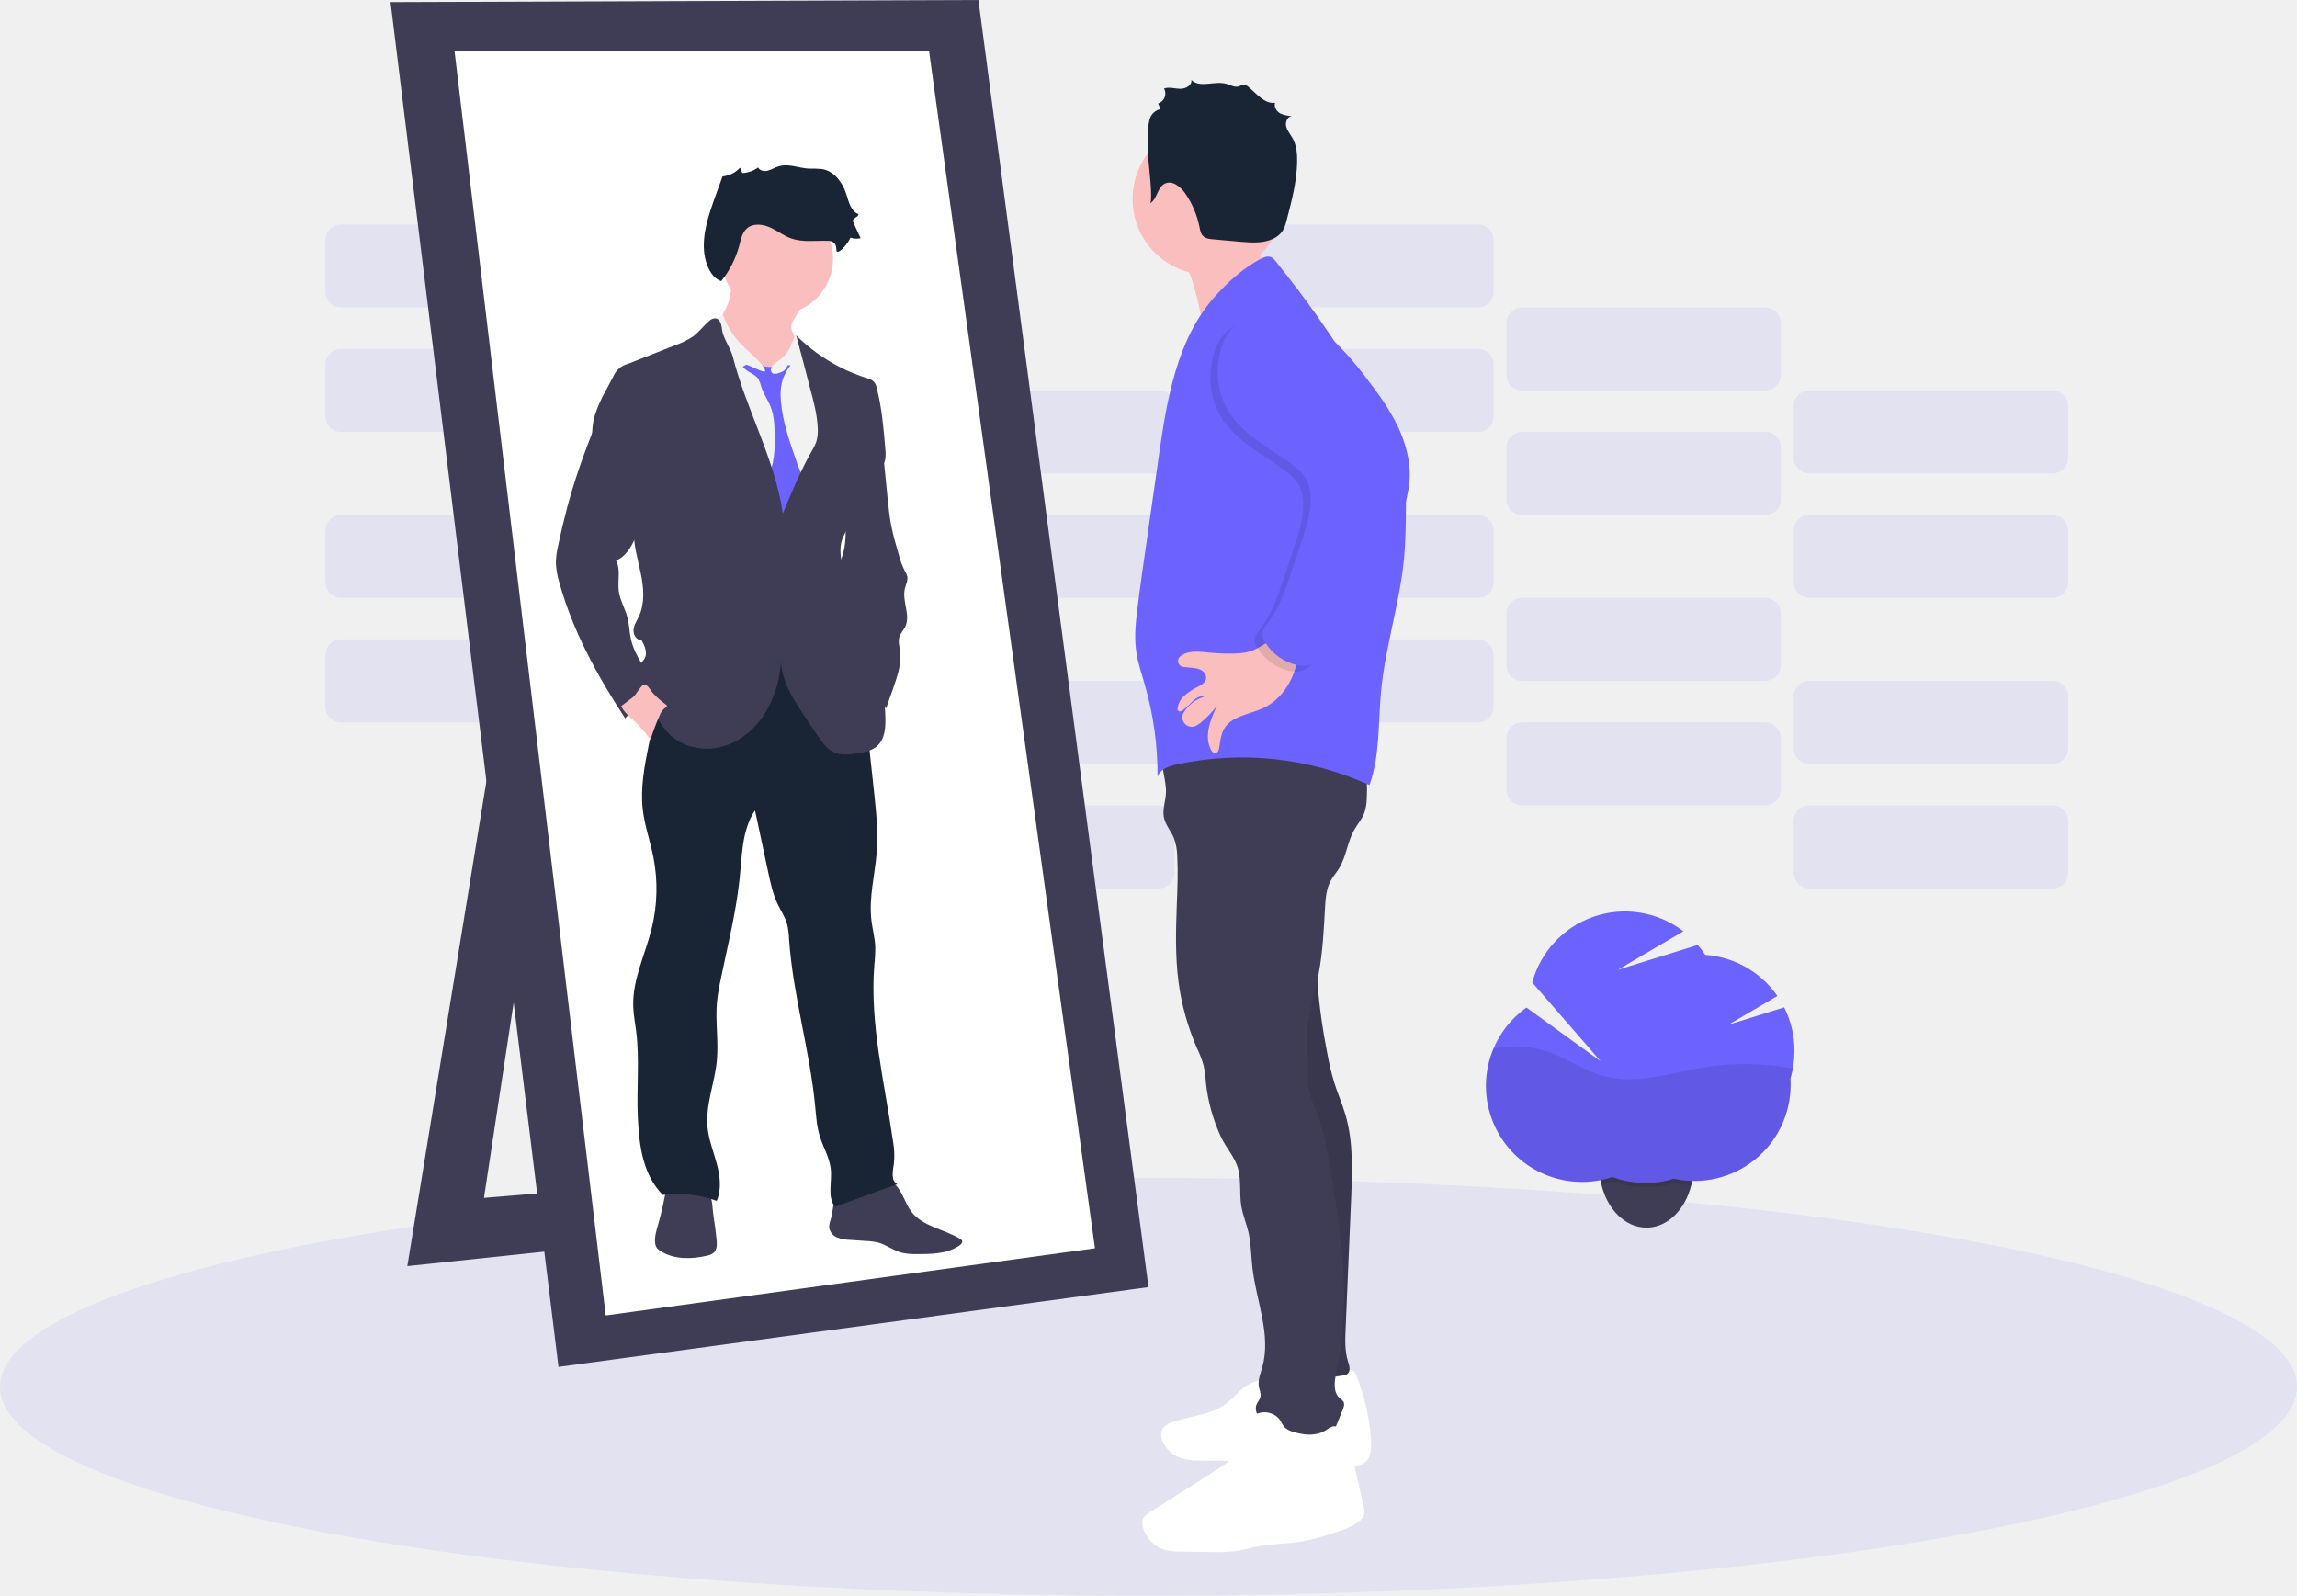
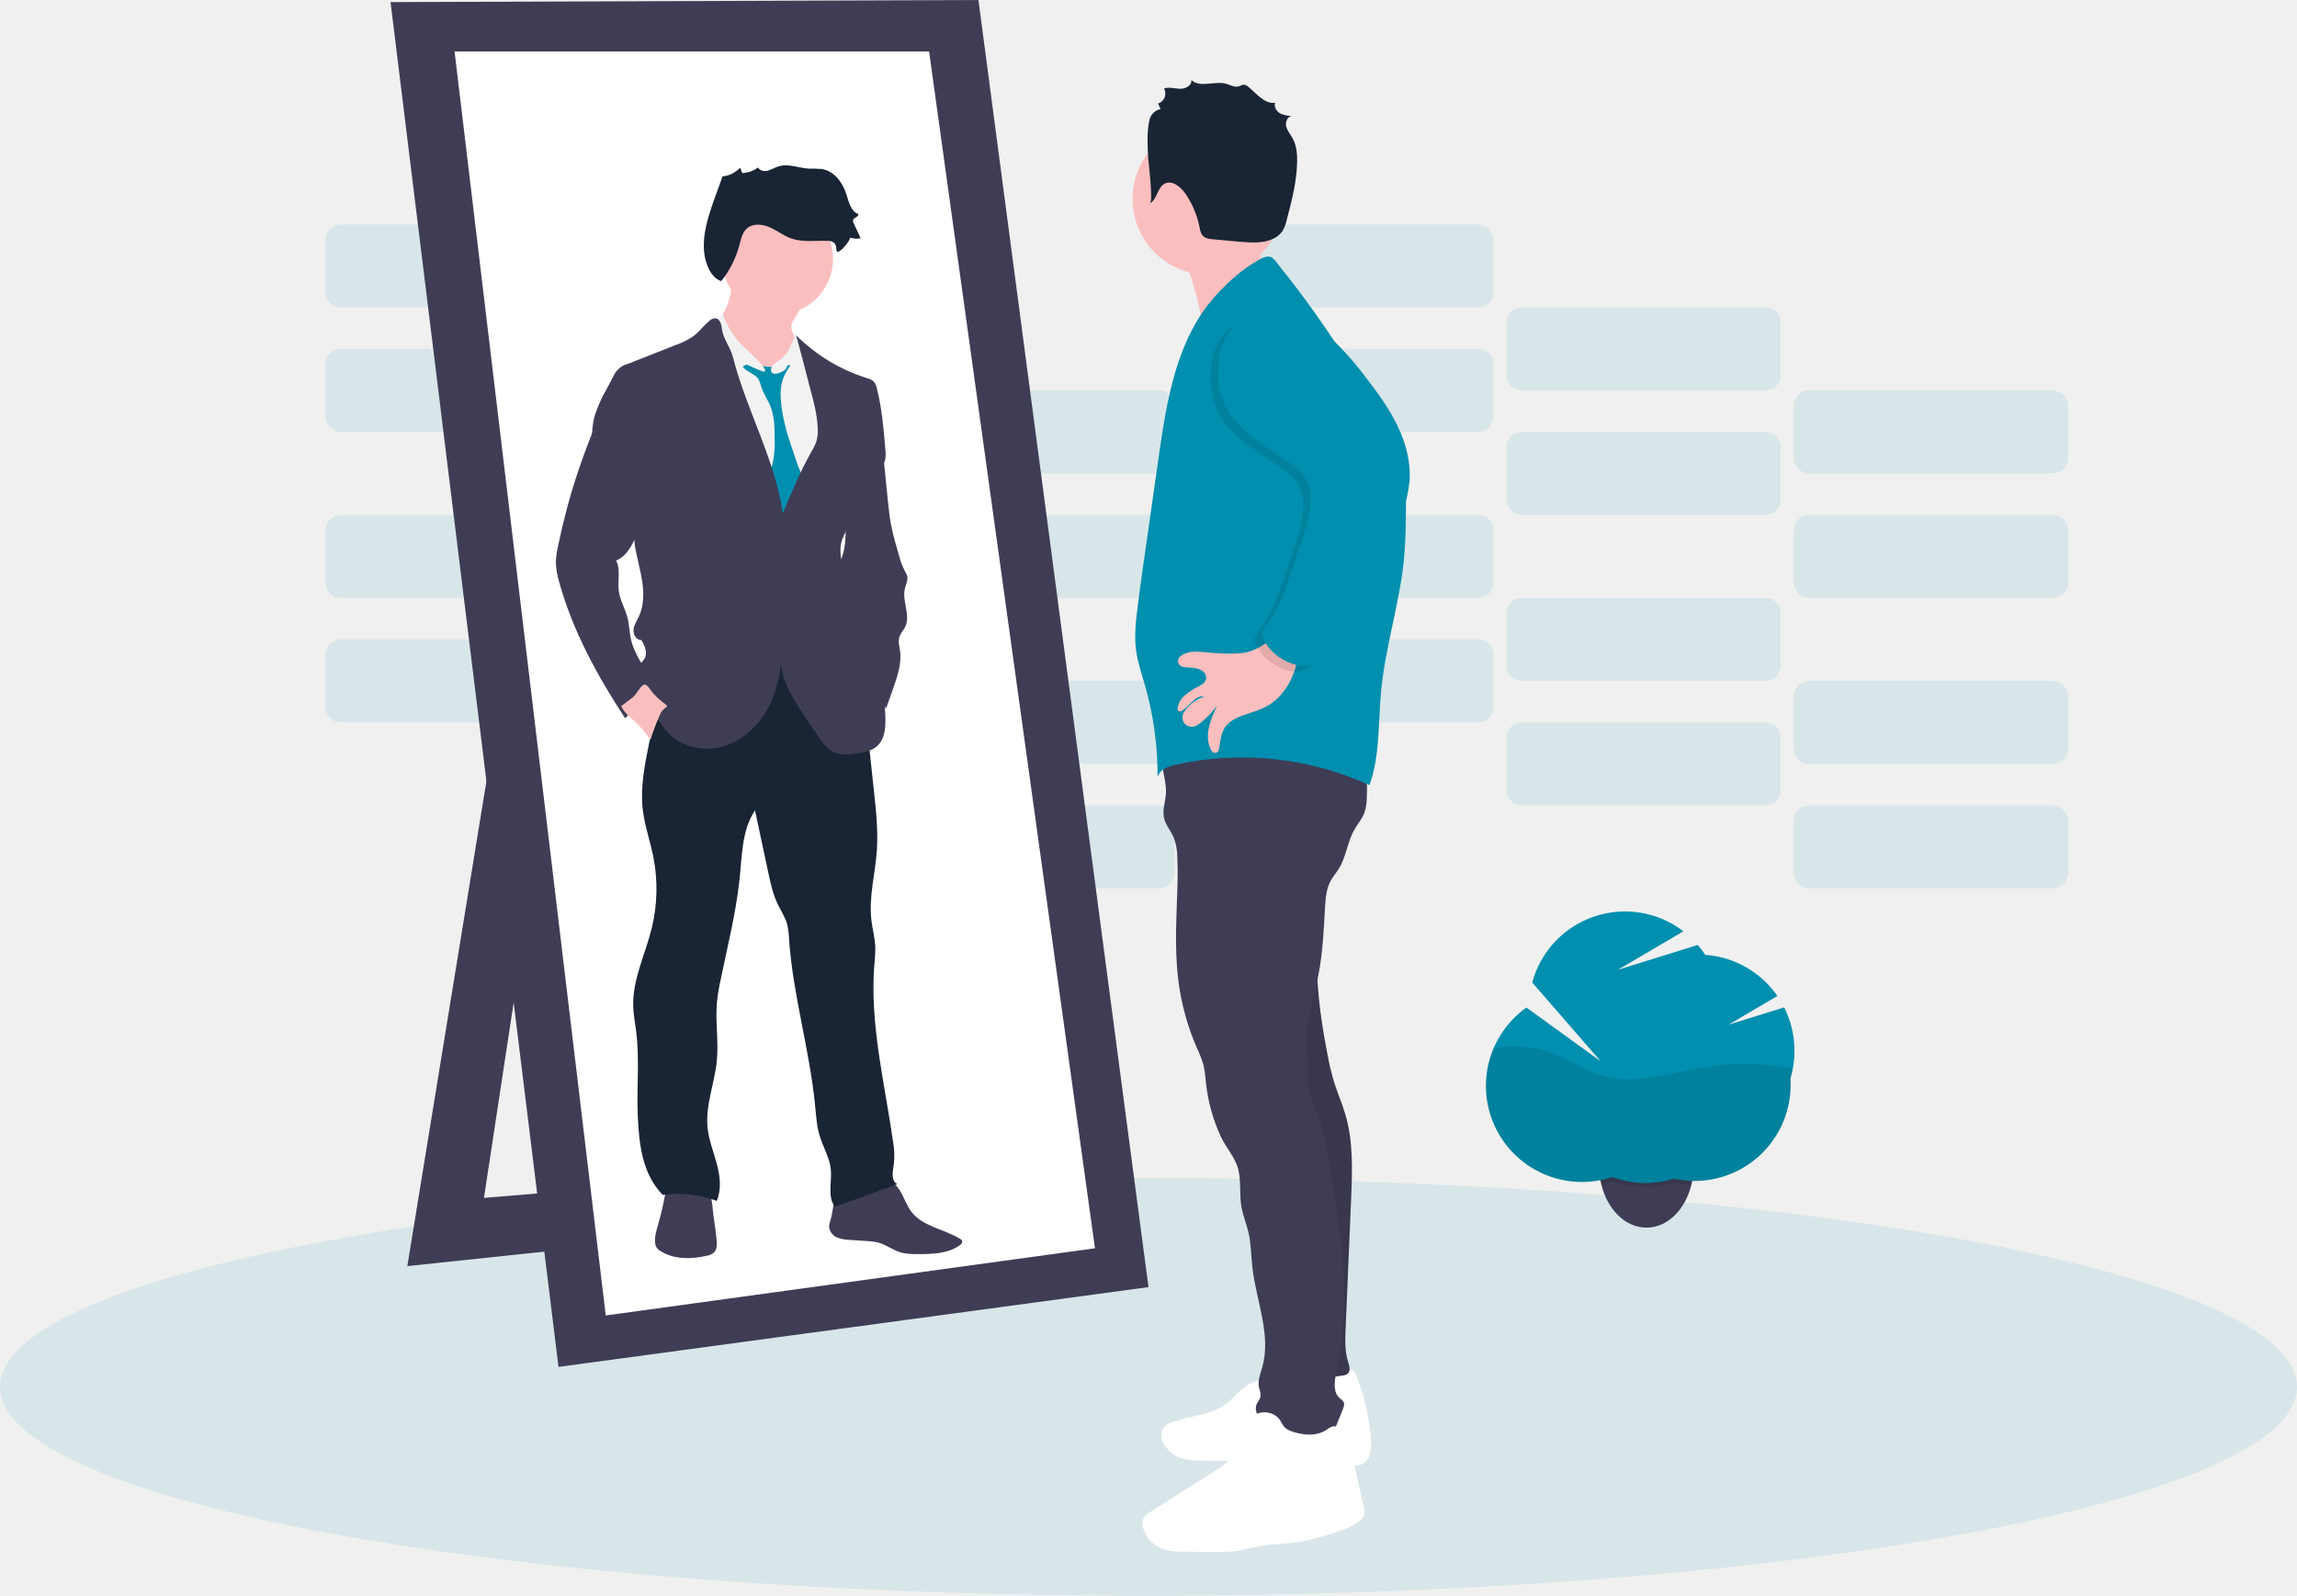
- <svg xmlns="http://www.w3.org/2000/svg" id="bf56719a-dd30-4b09-833f-7c41eeee086b" data-name="Layer 1" width="1094" height="760" viewBox="0 0 1094 760">
-   <rect x="155" y="304.52" width="130.73" height="39.52" rx="7.43" fill="#6c63ff" opacity="0.1" />
-   <rect x="291.81" y="344.05" width="130.73" height="39.52" rx="7.43" fill="#6c63ff" opacity="0.1" />
-   <rect x="428.63" y="383.57" width="130.73" height="39.52" rx="7.43" fill="#6c63ff" opacity="0.1" />
-   <rect x="155" y="245.24" width="130.73" height="39.52" rx="7.43" fill="#6c63ff" opacity="0.1" />
-   <rect x="291.81" y="284.76" width="130.73" height="39.52" rx="7.43" fill="#6c63ff" opacity="0.1" />
-   <rect x="428.63" y="324.29" width="130.73" height="39.52" rx="7.43" fill="#6c63ff" opacity="0.1" />
-   <rect x="580.64" y="304.52" width="130.73" height="39.52" rx="7.43" fill="#6c63ff" opacity="0.1" />
-   <rect x="717.45" y="344.05" width="130.73" height="39.52" rx="7.43" fill="#6c63ff" opacity="0.1" />
-   <rect x="854.27" y="383.57" width="130.73" height="39.52" rx="7.43" fill="#6c63ff" opacity="0.1" />
-   <rect x="580.64" y="245.24" width="130.73" height="39.52" rx="7.43" fill="#6c63ff" opacity="0.1" />
-   <rect x="717.45" y="284.76" width="130.73" height="39.52" rx="7.43" fill="#6c63ff" opacity="0.1" />
-   <rect x="854.27" y="324.29" width="130.73" height="39.52" rx="7.43" fill="#6c63ff" opacity="0.1" />
-   <rect x="155" y="166.19" width="130.73" height="39.52" rx="7.43" fill="#6c63ff" opacity="0.1" />
-   <rect x="291.81" y="205.71" width="130.73" height="39.52" rx="7.43" fill="#6c63ff" opacity="0.1" />
-   <rect x="428.63" y="245.24" width="130.73" height="39.52" rx="7.43" fill="#6c63ff" opacity="0.1" />
-   <rect x="155" y="106.9" width="130.73" height="39.52" rx="7.43" fill="#6c63ff" opacity="0.1" />
-   <rect x="291.81" y="146.43" width="130.73" height="39.52" rx="7.43" fill="#6c63ff" opacity="0.1" />
-   <rect x="428.63" y="185.95" width="130.73" height="39.52" rx="7.43" fill="#6c63ff" opacity="0.1" />
-   <rect x="580.64" y="166.19" width="130.73" height="39.52" rx="7.43" fill="#6c63ff" opacity="0.1" />
-   <rect x="717.45" y="205.71" width="130.73" height="39.52" rx="7.43" fill="#6c63ff" opacity="0.1" />
-   <rect x="854.27" y="245.24" width="130.73" height="39.52" rx="7.43" fill="#6c63ff" opacity="0.1" />
-   <rect x="580.64" y="106.9" width="130.73" height="39.52" rx="7.43" fill="#6c63ff" opacity="0.1" />
-   <rect x="717.45" y="146.43" width="130.73" height="39.52" rx="7.43" fill="#6c63ff" opacity="0.1" />
-   <rect x="854.27" y="185.95" width="130.73" height="39.52" rx="7.43" fill="#6c63ff" opacity="0.1" />
-   <ellipse cx="547" cy="660.5" rx="547" ry="99.5" fill="#6c63ff" opacity="0.1" />
+ <svg xmlns="http://www.w3.org/2000/svg" id="currentIllo" data-name="Layer 1" width="1094" height="760" viewBox="0 0 1094 760" class="injected-svg DownloadModal__ImageFile-sc-p17csy-5 iIfSkb grid_media">
+   <rect x="155" y="304.52" width="130.73" height="39.52" rx="7.43" fill="#008fae" opacity="0.1" />
+   <rect x="291.81" y="344.05" width="130.73" height="39.52" rx="7.43" fill="#008fae" opacity="0.1" />
+   <rect x="428.63" y="383.57" width="130.73" height="39.52" rx="7.43" fill="#008fae" opacity="0.1" />
+   <rect x="155" y="245.24" width="130.73" height="39.52" rx="7.43" fill="#008fae" opacity="0.1" />
+   <rect x="291.81" y="284.76" width="130.73" height="39.52" rx="7.43" fill="#008fae" opacity="0.1" />
+   <rect x="428.63" y="324.29" width="130.73" height="39.52" rx="7.43" fill="#008fae" opacity="0.1" />
+   <rect x="580.64" y="304.52" width="130.73" height="39.52" rx="7.43" fill="#008fae" opacity="0.1" />
+   <rect x="717.45" y="344.05" width="130.73" height="39.52" rx="7.43" fill="#008fae" opacity="0.1" />
+   <rect x="854.27" y="383.57" width="130.73" height="39.52" rx="7.43" fill="#008fae" opacity="0.1" />
+   <rect x="580.64" y="245.24" width="130.73" height="39.52" rx="7.43" fill="#008fae" opacity="0.1" />
+   <rect x="717.45" y="284.76" width="130.73" height="39.52" rx="7.43" fill="#008fae" opacity="0.1" />
+   <rect x="854.27" y="324.29" width="130.73" height="39.52" rx="7.43" fill="#008fae" opacity="0.1" />
+   <rect x="155" y="166.19" width="130.73" height="39.52" rx="7.43" fill="#008fae" opacity="0.1" />
+   <rect x="291.81" y="205.71" width="130.73" height="39.52" rx="7.43" fill="#008fae" opacity="0.1" />
+   <rect x="428.63" y="245.24" width="130.73" height="39.52" rx="7.43" fill="#008fae" opacity="0.1" />
+   <rect x="155" y="106.9" width="130.73" height="39.52" rx="7.43" fill="#008fae" opacity="0.1" />
+   <rect x="291.81" y="146.43" width="130.73" height="39.52" rx="7.43" fill="#008fae" opacity="0.1" />
+   <rect x="428.63" y="185.95" width="130.73" height="39.52" rx="7.43" fill="#008fae" opacity="0.1" />
+   <rect x="580.64" y="166.19" width="130.73" height="39.52" rx="7.43" fill="#008fae" opacity="0.1" />
+   <rect x="717.45" y="205.71" width="130.73" height="39.52" rx="7.43" fill="#008fae" opacity="0.1" />
+   <rect x="854.27" y="245.24" width="130.73" height="39.52" rx="7.43" fill="#008fae" opacity="0.1" />
+   <rect x="580.64" y="106.9" width="130.73" height="39.52" rx="7.43" fill="#008fae" opacity="0.1" />
+   <rect x="717.45" y="146.43" width="130.73" height="39.52" rx="7.43" fill="#008fae" opacity="0.1" />
+   <rect x="854.27" y="185.95" width="130.73" height="39.52" rx="7.43" fill="#008fae" opacity="0.1" />
+   <ellipse cx="547" cy="660.5" rx="547" ry="99.5" fill="#008fae" opacity="0.1" />
  <polygon points="240 321 194 603 402 581 393 557 230.5 570.5 268.5 320.5 240 321" fill="#3f3d56" />
  <polygon points="186 1 466 0 547 613 266 651 186 1" fill="#3f3d56" />
  <polygon points="216.5 24.5 442.5 24.5 521.5 594.5 288.5 626.5 216.5 24.5" fill="#fff" />
  <path d="M482.64,638.86c1.42,2.72,2.48,5.66,4.33,8.11,5.4,7.22,15.65,8.35,23.34,13.06a2.15,2.15,0,0,1,.91.88c.35.83-.43,1.7-1.18,2.22-5.83,4.09-13.48,4.18-20.61,4.13a27.49,27.49,0,0,1-7.13-.68c-3.77-1-7-3.63-10.72-4.7a28.44,28.44,0,0,0-5.89-.83l-7.81-.53a18.41,18.41,0,0,1-6.09-1.13,6.16,6.16,0,0,1-3.84-4.55c-.22-1.66.49-3.27.91-4.89,1-3.84.69-8.48,3.68-11.1a11.35,11.35,0,0,1,4.15-2,132.39,132.39,0,0,1,16.61-4.42C477.93,631.52,480.59,634.92,482.64,638.86Z" transform="translate(-53 -70)" fill="#3f3d56" />
  <path d="M394.3,660.49c.2,2.13.26,4.57-1.28,6.06a6.83,6.83,0,0,1-3.35,1.5c-7.39,1.72-15.63,1.84-22.06-2.18a6.09,6.09,0,0,1-1.74-1.49,5.43,5.43,0,0,1-.88-2.75c-.23-2.83.64-5.62,1.43-8.35a146.52,146.52,0,0,0,4.25-19.75c.08-.55,18.87,3,20.12,4.86,1.57,2.3,1.58,7.82,2,10.56Q393.74,654.69,394.3,660.49Z" transform="translate(-53 -70)" fill="#3f3d56" />
  <path d="M464.24,400.27l5,46.49c1,9.5,2.05,19.05,1.36,28.58-.8,11-3.88,22-2.58,32.9.51,4.24,1.67,8.4,1.84,12.67a69,69,0,0,1-.43,8.5c-2.26,28.21,4.89,56.2,8.89,84.21a36.54,36.54,0,0,1,.42,10.48c-.52,3.55-1.56,8.21,1.6,9.89l-29.68,10.76c-3.79-4.75-1.28-12.14-2-18.17-.66-5.43-3.64-10.27-5.23-15.5-1.44-4.7-1.74-9.65-2.21-14.53-2.59-26.57-10.54-52.45-12.4-79.08a36,36,0,0,0-1-7.63c-1-3.31-3-6.2-4.46-9.31-2.24-4.67-3.34-9.79-4.42-14.85l-6.35-29.75c-6.42,9.56-6.16,22-7.43,33.46-1.78,16-5.76,31.73-9,47.53a94.47,94.47,0,0,0-1.69,10.3c-.84,9.27.83,18.63-.06,27.89-1,10.73-5.51,21.2-4.42,31.93.6,5.94,2.88,11.56,4.42,17.32s2.3,12.08-.05,17.57a54,54,0,0,0-25.71-2.84c-9.53-9.75-11.22-23.35-11.87-37s.92-27.32-.78-40.84c-.5-4-1.28-7.9-1.41-11.89-.42-12.79,5.73-24.76,8.79-37.19a78.7,78.7,0,0,0,.77-34.15c-1.5-7.47-4.08-14.72-5-22.29-1.25-10.61.87-21.3,3-31.78,1.43-7.07,2.85-14.14,4.47-21.17,1.74-7.55,3.81-15.26,8.46-21.44,7.44-9.89,20.65-14.28,33-13.32s23.88,6.58,34.08,13.58A128.48,128.48,0,0,1,464.24,400.27Z" transform="translate(-53 -70)" fill="#192534" />
  <path d="M431.06,222.25a8.63,8.63,0,0,0-1.15,2.94c-.25,2.05,1,3.93,2,5.72a31.15,31.15,0,0,1,2.93,7.3,12,12,0,0,1,.43,4.87,11.75,11.75,0,0,1-1.3,3.5c-1.93,3.72-4.79,7.16-8.68,8.71a15.29,15.29,0,0,1-9.39.38,28.51,28.51,0,0,1-8.59-4.08,26.11,26.11,0,0,1-5.88-5.1,35.25,35.25,0,0,1-4.06-7c-2.08-4.35-4.19-9-3.81-13.77a4.6,4.6,0,0,1,.24-1.27,6.83,6.83,0,0,1,1.34-2,26.1,26.1,0,0,0,6.12-18.15l14.57,3.31c3.21.73,6.42,1.46,9.59,2.37,2.6.75,6.6,1.79,8.29,4.11S432.21,220.13,431.06,222.25Z" transform="translate(-53 -70)" fill="#fbbebe" />
  <circle cx="370.26" cy="123.29" r="26.48" fill="#fbbebe" />
  <path d="M419,246.71c1.12-2.45,3.54-4,5.75-5.54s4.45-3.51,4.88-6.18a4.43,4.43,0,0,1,.44-1.74c.85-1.28,2.87-.64,4.08.3,2.94,2.29,4.94,5.54,6.89,8.71a74.43,74.43,0,0,1,6.45,12.19c2.81,7.41,3.15,15.5,3.46,23.41.28,7.2.55,14.51-1.2,21.49-1.1,4.42-3,8.71-3.11,13.26-.33,16.53-6.07,32.33-6.47,48.86a126.75,126.75,0,0,0,.72,14.31l.94,10.73q-21.81-1.25-43.5-3.83c-.42-4.94-1.83-9.73-3.12-14.51a314.93,314.93,0,0,1-10.11-59.74c-.77-10.72-1.56-21.4-2.75-32.08-1.07-9.71-3.17-19.48-1.91-29.17a40.27,40.27,0,0,1,4.1-12.62,8.32,8.32,0,0,1,3.2-3.83A8.65,8.65,0,0,1,390,230a41.94,41.94,0,0,1,6.88-.81,4.74,4.74,0,0,1,1.68.16,5.27,5.27,0,0,1,2.29,2.22A41.52,41.52,0,0,0,419,246.71Z" transform="translate(-53 -70)" fill="#f2f2f2" />
-   <path d="M406.72,244.59c1.86,2.66,5.8,3.29,7.52,6a15.73,15.73,0,0,1,1.31,3.57c1.05,3.35,3.17,6.26,4.46,9.53,1.86,4.7,1.91,9.9,1.93,14.95a49.47,49.47,0,0,1-.92,12c-.6,2.47-1.58,4.82-2.3,7.26a35.5,35.5,0,0,0-1.34,12.8,5.24,5.24,0,0,0,.72,2.65,5.75,5.75,0,0,0,2.56,1.74c2.93,1.29,6,2.61,9.2,2.31a3.37,3.37,0,0,0,1.83-.61,4.07,4.07,0,0,0,.9-1.19l2-3.38c1.81-3.09,3.7-6.55,3-10.08a20,20,0,0,0-2.27-5.17,60.78,60.78,0,0,1-3.26-8.07c-3.19-9.17-6.42-18.47-7.14-28.15a24.74,24.74,0,0,1,1.2-10.92,31.1,31.1,0,0,1,3.52-6.09,2.61,2.61,0,0,0-2.81-.95,16.72,16.72,0,0,0-2.91,1.21c-2.94,1.24-6.2.79-9.17-.06-1.16-.34-3-1.5-4.2-1.42C410.14,242.57,406.79,244.71,406.72,244.59Z" transform="translate(-53 -70)" fill="#6c63ff" />
+   <path d="M406.72,244.59c1.86,2.66,5.8,3.29,7.52,6a15.73,15.73,0,0,1,1.31,3.57c1.05,3.35,3.17,6.26,4.46,9.53,1.86,4.7,1.91,9.9,1.93,14.95a49.47,49.47,0,0,1-.92,12c-.6,2.47-1.58,4.82-2.3,7.26a35.5,35.5,0,0,0-1.34,12.8,5.24,5.24,0,0,0,.72,2.65,5.75,5.75,0,0,0,2.56,1.74c2.93,1.29,6,2.61,9.2,2.31a3.37,3.37,0,0,0,1.83-.61,4.07,4.07,0,0,0,.9-1.19l2-3.38c1.81-3.09,3.7-6.55,3-10.08a20,20,0,0,0-2.27-5.17,60.78,60.78,0,0,1-3.26-8.07c-3.19-9.17-6.42-18.47-7.14-28.15a24.74,24.74,0,0,1,1.2-10.92,31.1,31.1,0,0,1,3.52-6.09,2.61,2.61,0,0,0-2.81-.95,16.72,16.72,0,0,0-2.91,1.21c-2.94,1.24-6.2.79-9.17-.06-1.16-.34-3-1.5-4.2-1.42C410.14,242.57,406.79,244.71,406.72,244.59Z" transform="translate(-53 -70)" fill="#008fae" />
  <path d="M430.13,244.48c-.6-.48-1.53-.92-2.06-.36a2.32,2.32,0,0,0-.38.81c-.52,1.4-2.05,2.09-3.44,2.63s-2.89.84-3.73-.19a2.26,2.26,0,0,1,.13-2.67,8.16,8.16,0,0,1,2.19-1.85,21.38,21.38,0,0,0,8.72-13.72,6.52,6.52,0,0,1,2.39,4.13c.33,1.59.37,3.23.7,4.82.49,2.28,1.58,4.41,1.83,6.72.13,1.23,0,2.47,0,3.7a22.71,22.71,0,0,0,.42,3.58C434.56,249.6,432.91,246.69,430.13,244.48Z" transform="translate(-53 -70)" fill="#f2f2f2" />
  <path d="M409.89,237.69c-1-.95-2-1.85-3-2.82a38.9,38.9,0,0,1-9.67-15.35c-1.28,1-2.69,2.32-2.72,4a6.13,6.13,0,0,0,1.32,3.25,50.68,50.68,0,0,1,7.33,19.61,5.84,5.84,0,0,1,5.05-2.69c1.58,0,8.67,4.2,9.18,3.14C418.13,245.17,411.09,238.82,409.89,237.69Z" transform="translate(-53 -70)" fill="#f2f2f2" />
  <path d="M432.22,229.73a83,83,0,0,0,33.58,20.33,7.54,7.54,0,0,1,3.39,1.72,6.93,6.93,0,0,1,1.41,3.1c2.44,9.54,3.26,19.41,4.07,29.22a16.28,16.28,0,0,1-.1,4.88c-.59,2.62-2.45,4.74-4.28,6.71-5.74,6.15-12.29,12.58-13.26,20.94a33.45,33.45,0,0,1-.57,4.8c-.5,1.86-1.61,3.5-2.29,5.31-3.34,8.91,4.21,19.7-.39,28A50.54,50.54,0,0,1,458.84,370a19.86,19.86,0,0,0,1.37,5.88c1.37,2.86,4.19,4.68,6.41,7,6.77,6.94,7.6,17.56,8,27.25.25,5.46.17,11.73-4,15.31-2.41,2.09-5.7,2.77-8.85,3.29-4.19.7-8.75,1.2-12.46-.87-2.66-1.48-4.47-4.07-6.2-6.57-3.28-4.77-6.57-9.53-9.68-14.42-4.92-7.71-9.56-16.52-8.14-25.56-.4,9.25-2.35,18.57-6.89,26.63s-11.85,14.79-20.72,17.45-19.24.78-25.85-5.7a34.94,34.94,0,0,1-5.51-7.43,72.52,72.52,0,0,1-8.14-20.71c-.43-1.89-.75-4,.2-5.69.45-.8,1.14-1.43,1.61-2.22,1.58-2.69.06-6.08-1.47-8.82-2.33.22-4-2.52-3.79-4.86s1.61-4.37,2.6-6.5c2.9-6.28,2.26-13.59.86-20.36s-3.49-13.5-3.33-20.41c.17-7.31-5.09-13.89-9.1-20-2.24-3.44-4.85-6.64-6.8-10.25a33.07,33.07,0,0,1-2.62-24.76,64.89,64.89,0,0,1,5.48-12.22l3.3-6.19a10.21,10.21,0,0,1,7-6l22.83-9a34.35,34.35,0,0,0,8.24-4.12c2.79-2.1,4.87-5,7.53-7.24a4.22,4.22,0,0,1,3-1.31c2.14.19,2.9,2.89,3.12,5,.5,4.72,4,8.72,5.19,13.31,6.44,25.35,20.07,48.73,23.81,74.61,4.2-10.09,8.4-20.2,13.78-29.7a24.66,24.66,0,0,0,2.13-4.31,18.4,18.4,0,0,0,.71-6.69c-.27-6.51-2-12.87-3.71-19.16C436.53,246.1,434.53,238.21,432.22,229.73Z" transform="translate(-53 -70)" fill="#3f3d56" />
  <path d="M475.73,307.19c.44,4.26.87,8.53,1.66,12.74.92,4.87,2.32,9.63,3.71,14.39a37.45,37.45,0,0,0,2.9,7.73,9.94,9.94,0,0,1,1.07,2.29c.49,2-.63,4-1.11,6-1.44,6,2.88,12.67.16,18.2-.82,1.68-2.25,3.07-2.79,4.87-.63,2.07,0,4.28.33,6.42.85,6-1.2,12.1-3.22,17.87L475,407.44c-3.14-5.84-6.31-11.74-10.65-16.75-1.55-1.8-3.24-3.47-4.67-5.37a37.66,37.66,0,0,1-5-9.74,84.43,84.43,0,0,1-5.17-25.72,17.59,17.59,0,0,1,.85-7.4,39.36,39.36,0,0,1,2.22-4c2.68-4.83,3.23-10.55,3.18-16.07s-.64-11.06,0-16.55a37.86,37.86,0,0,1,4-13.13,18.63,18.63,0,0,1,5.43-6.77,9.78,9.78,0,0,1,6-1.95c3.27.19,2.52,3,2.8,5.71Z" transform="translate(-53 -70)" fill="#3f3d56" />
  <path d="M328.64,293.58q-3.06,9-5.52,18.16-2.4,9-4.29,18.1a38.76,38.76,0,0,0-1.08,8.14,36.42,36.42,0,0,0,1.63,9.41c6.44,23.21,18.18,44.62,31.4,64.75A58.28,58.28,0,0,1,364.08,400a2.85,2.85,0,0,0,1-1,2.71,2.71,0,0,0-.32-2.34c-3.65-7.48-9.43-14.07-11.25-22.2-.76-3.38-.79-6.9-1.65-10.26-1.11-4.35-3.59-8.33-4.16-12.79-.61-4.86,1-10.16-1.28-14.47,4.65-1.81,7.34-6.6,9.31-11.19a61.29,61.29,0,0,0,4.48-14.71,44.26,44.26,0,0,0-5.41-28.15,45,45,0,0,0-9.05-11.36c-1.19-1.07-4-4.14-5.73-4.11-2.31.05-3.05,3.79-3.71,5.47C333.64,279.75,331,286.62,328.64,293.58Z" transform="translate(-53 -70)" fill="#3f3d56" />
  <path d="M370.06,405.51c.3.22.64.52.56.88s-.37.45-.63.6a7.76,7.76,0,0,0-2.88,3.9,108.85,108.85,0,0,0-4.34,11.49,50.37,50.37,0,0,0-7.84-9.15c-2.28-2.1-4.83-4.09-6.05-6.93,0-.08,5.24-3.95,5.72-4.37,1.47-1.31,3.32-4.94,4.84-5.74,1.72-.9,3.36,2.63,4.67,4.05A39.72,39.72,0,0,0,370.06,405.51Z" transform="translate(-53 -70)" fill="#fbbebe" />
  <path d="M451.38,189.15c-.07-1.31-.24-2.76-1.24-3.61a4.73,4.73,0,0,0-3-.83c-5.83-.19-11.86.79-17.36-1.17-3.62-1.29-6.71-3.77-10.24-5.31s-8.05-1.95-10.9.64c-2.16,2-2.75,5.07-3.5,7.9a46.32,46.32,0,0,1-8.63,17.12c-2.71-.84-4.65-3.26-5.9-5.8-4.25-8.66-2.16-19,.86-28.18,1-3.08,2.11-6.13,3.22-9.17l2.44-6.72a13.12,13.12,0,0,0,8.36-4.16l1.05,2.55a13.3,13.3,0,0,0,7.5-2.65c.84,1.58,3,2,4.75,1.49s3.26-1.49,5-2c4.65-1.5,9.61.81,14.49,1.07a58,58,0,0,1,6.19.18c5.76.93,9.83,6.35,11.59,11.91,1.17,3.7,2.14,8.25,5.79,9.56.08,1.4-2.4,1.67-2.61,3a2.3,2.3,0,0,0,.3,1.27l3.35,7.19a8.32,8.32,0,0,1-4.84-.24C456.54,186.74,451.53,191.86,451.38,189.15Z" transform="translate(-53 -70)" fill="#192534" />
  <path d="M621.14,204.8a131.36,131.36,0,0,1,4,16.73c.72,4.24,1.14,8.95-1.29,12.49,9.26-13.93,18.93-28.28,33-37.27A30.13,30.13,0,0,1,649,173.51c.08-.84-11.55,3.55-12.44,4.05-4.08,2.27-7.82,5.09-11.8,7.52-2.06,1.25-10.64,4.21-10.72,6,0,1.15,3.41,4.67,4.05,5.88A45.67,45.67,0,0,1,621.14,204.8Z" transform="translate(-53 -70)" fill="#fbbebe" />
  <path d="M664.17,730.18a15.5,15.5,0,0,0-15.84-1.2c-4.53,2.34-7.58,6.77-11.7,9.77-7.08,5.14-16.43,5.55-24.72,8.33-2.2.74-4.54,1.84-5.47,4a7.1,7.1,0,0,0,.41,5.57,14.42,14.42,0,0,0,6.86,7.07c3.72,1.78,8,1.86,12.12,1.91l35.8.42c11,.13,22.07.26,33,1.63,2.55.32,5.31.67,7.56-.58,3.66-2,4.08-7.06,3.8-11.23a103.07,103.07,0,0,0-7-30.8c-.43-1.09-1-2.33-2.21-2.53a3.6,3.6,0,0,0-2.38.76c-10.1,6-22.89,9.39-33.63,4.59" transform="translate(-53 -70)" fill="#fff" />
  <path d="M682.09,501.78c-4,23.23-1.39,47.1,3.11,70.23a122.46,122.46,0,0,0,3.27,13.64c1.61,5.1,3.78,10,5.29,15.13,3.84,13,3.3,26.9,2.73,40.47L693.87,703c-.22,5.18-.42,10.48,1.14,15.42.63,2,1.4,4.5-.19,5.85a4.46,4.46,0,0,1-2.11.81,32.66,32.66,0,0,1-21-3.15L671,659.55c-.22-19.23-.45-38.54-3.41-57.53-2.35-15.1-6.43-30-6.7-45.28-.28-16,3.64-31.79,7.64-47.3.86-3.32,4-5.75,6.58-8a8.09,8.09,0,0,1,3.2-1.94C679.51,499.17,681.35,500.77,682.09,501.78Z" transform="translate(-53 -70)" fill="#3f3d56" />
  <path d="M682.09,501.78c-4,23.23-1.39,47.1,3.11,70.23a122.46,122.46,0,0,0,3.27,13.64c1.61,5.1,3.78,10,5.29,15.13,3.84,13,3.3,26.9,2.73,40.47L693.87,703c-.22,5.18-.42,10.48,1.14,15.42.63,2,1.4,4.5-.19,5.85a4.46,4.46,0,0,1-2.11.81,32.66,32.66,0,0,1-21-3.15L671,659.55c-.22-19.23-.45-38.54-3.41-57.53-2.35-15.1-6.43-30-6.7-45.28-.28-16,3.64-31.79,7.64-47.3.86-3.32,4-5.75,6.58-8a8.09,8.09,0,0,1,3.2-1.94C679.51,499.17,681.35,500.77,682.09,501.78Z" transform="translate(-53 -70)" opacity="0.1" />
  <path d="M607,429.18c-1.48,6.09,1.66,12.4,1.31,18.66-.2,3.79-1.69,7.57-1,11.29s3.35,6.52,4.77,9.93a26.94,26.94,0,0,1,1.62,8.88c.41,7.48.08,15-.2,22.45-.47,12.5-.82,25.07.83,37.46A117.19,117.19,0,0,0,623,569a54,54,0,0,1,3.23,8.39,59.88,59.88,0,0,1,1.1,8.14,82.7,82.7,0,0,0,7.07,25.71c2.55,5.57,7,10,8.41,15.91,1.34,5.66.44,11.63,1.41,17.36.71,4.25,2.44,8.27,3.4,12.47,1.25,5.43,1.22,11.06,1.85,16.6,1.8,16,9.07,32,4.73,47.52-.87,3.12-2.22,6.29-1.61,9.47.3,1.56,1.06,3.1.72,4.65-.28,1.32-1.3,2.34-1.82,3.59-1,2.34.06,5.12,1.84,6.93a19.69,19.69,0,0,0,6.5,3.84c7.37,3.15,15,6.35,23,6.28a6.18,6.18,0,0,0,2.83-.52c1.44-.75,2.15-2.38,2.76-3.88l4.1-10.14c.5-1.23,1-2.67.31-3.81a7.1,7.1,0,0,0-1.72-1.6c-3.31-2.79-2.56-8-1.68-12.19a177.87,177.87,0,0,0,3.72-32.7c.44-21.92-3.17-43.71-6.77-65.34-1.25-7.51-2.51-15.07-5-22.27s-6.16-14.13-5.56-21.61c.64-8.08-1.46-16.55,0-24.52s3.77-15.77,5.26-23.73c1.93-10.33,2.41-20.86,3-31.34.25-4.28.57-8.7,2.57-12.5,1.17-2.22,2.87-4.12,4.18-6.27,3.38-5.59,3.92-12.52,7.15-18.2,1.53-2.69,3.64-5.06,4.76-7.94a22.19,22.19,0,0,0,1.22-7.06,84,84,0,0,0-1-18.05,117.45,117.45,0,0,0-55-12.76c-7.31.12-14.7.86-21.56,3.39C619.86,425.25,613.9,428.66,607,429.18Z" transform="translate(-53 -70)" fill="#3f3d56" />
  <path d="M648,746c-2.94,3.66-2.74,8.89-4.62,13.2-2.28,5.23-7.36,8.58-12.18,11.63l-30,19c-1.64,1-3.4,2.23-4,4.09a6.56,6.56,0,0,0,.15,3.59,15.58,15.58,0,0,0,10.48,10.64,31,31,0,0,0,8.11.83l13.49.18a79,79,0,0,0,12.31-.48c3.74-.54,7.38-1.61,11.1-2.29,6.77-1.23,13.73-1.12,20.51-2.31a108.46,108.46,0,0,0,12.28-3.17c4.9-1.47,9.89-3,14.09-5.91a7.31,7.31,0,0,0,2.71-2.92c.71-1.65.32-3.54-.08-5.29l-6.44-28.3a16.87,16.87,0,0,0-2.52-6.61c-1.43-1.9-4-3.16-6.23-2.35a13.21,13.21,0,0,0-2.59,1.56c-3.3,2.17-7.53,2.53-11.43,1.85-2.52-.45-5.85-1.14-7.88-2.81-1.54-1.27-2-3.24-3.31-4.68A9.39,9.39,0,0,0,648,746Z" transform="translate(-53 -70)" fill="#fff" />
  <circle cx="575.55" cy="94.77" r="36.13" fill="#fbbebe" />
  <path d="M600.68,166.89c3.46-1.94,3.46-7.53,7-9.39s7.56,1.37,9.83,4.63A42.59,42.59,0,0,1,624.26,178c.32,1.62.62,3.39,1.84,4.52s2.82,1.27,4.38,1.43q6.85.68,13.72,1.24c5.1.41,10.48.74,15.11-1.45a11,11,0,0,0,4.54-3.76,16.92,16.92,0,0,0,1.94-5.08c2.39-9.09,4.8-18.29,5-27.69.08-3.88-.26-7.9-2.13-11.3-1.09-2-2.69-3.74-3.14-5.94s1-5,3.28-4.76a13.46,13.46,0,0,1-6-1.14c-1.81-1-3.15-3.15-2.51-5.11-5.08.65-8.78-4.37-12.74-7.62a3.45,3.45,0,0,0-2.42-1,8.73,8.73,0,0,0-2,.77c-2,.7-4.09-.63-6.14-1.21-5.5-1.54-12.49,2.18-16.57-1.82.39,2.55-2.74,4.26-5.32,4.21s-5.24-1-7.68-.14a5,5,0,0,1-2.86,7.16l1.21,2.64a6.82,6.82,0,0,0-5.25,4.92c-1.33,5.25-1,12.71-.68,18.11C600,147.35,602.31,166,600.68,166.89Z" transform="translate(-53 -70)" fill="#192534" />
-   <path d="M631.51,211.34c-18.15,20.41-22.77,49.14-26.64,76.19l-5.7,39.94c-1.48,10.36-3,20.72-4.29,31.11-.9,7.11-1.74,14.33-.76,21.43.77,5.6,2.64,11,4.2,16.39a154.56,154.56,0,0,1,6,43.49c1.21-3.56,5.4-5,9.08-5.8a146.82,146.82,0,0,1,91.86,9.81c5.05-14.15,4.1-29.63,5.51-44.59,2-21.33,8.89-42,10.93-63.29.75-7.93.84-15.9.92-23.87.06-5.85.12-11.76-1.1-17.49-1.36-6.34-4.23-12.25-7.2-18A469.1,469.1,0,0,0,687,230.24q-7.54-11.28-15.73-22.11-4.15-5.49-8.47-10.86c-2.79-3.47-4-6.48-8.43-4.4C646,196.79,637.6,204.49,631.51,211.34Z" transform="translate(-53 -70)" fill="#6c63ff" />
+   <path d="M631.51,211.34c-18.15,20.41-22.77,49.14-26.64,76.19l-5.7,39.94c-1.48,10.36-3,20.72-4.29,31.11-.9,7.11-1.74,14.33-.76,21.43.77,5.6,2.64,11,4.2,16.39a154.56,154.56,0,0,1,6,43.49c1.21-3.56,5.4-5,9.08-5.8a146.82,146.82,0,0,1,91.86,9.81c5.05-14.15,4.1-29.63,5.51-44.59,2-21.33,8.89-42,10.93-63.29.75-7.93.84-15.9.92-23.87.06-5.85.12-11.76-1.1-17.49-1.36-6.34-4.23-12.25-7.2-18A469.1,469.1,0,0,0,687,230.24q-7.54-11.28-15.73-22.11-4.15-5.49-8.47-10.86c-2.79-3.47-4-6.48-8.43-4.4C646,196.79,637.6,204.49,631.51,211.34Z" transform="translate(-53 -70)" fill="#008fae" />
  <path d="M641.91,381.22a98,98,0,0,1-13.27-.42c-3.27-.32-6.61-.8-9.8,0a10.2,10.2,0,0,0-3.81,1.87,2.87,2.87,0,0,0,1.63,5l3.42.3c2.17.19,4.43.41,6.12,2a3.82,3.82,0,0,1,1.24,2.41c.21,2.33-1.81,3.6-3.62,4.57a28.69,28.69,0,0,0-7.06,4.7,9.78,9.78,0,0,0-2.93,6,1.16,1.16,0,0,0,1.7,1.07c4-2,6.61-7.93,11-6.94a17.82,17.82,0,0,0-9.66,7.43,4.48,4.48,0,0,0,6,6.33,19.78,19.78,0,0,0,1.88-1.25,46.21,46.21,0,0,0,7.93-8.24c-3.2,6.75-6.44,14.65-2.76,21.36a2.13,2.13,0,0,0,2,1.18c1.16-.12,1.5-1.21,1.69-2.17.6-3.09.75-6.35,2.27-9.1,3.52-6.38,12.2-7,18.81-10.11,7.93-3.68,13.36-11.6,15.55-20.06a15.42,15.42,0,0,0,.39-7.62c-1.47-5.69-8.49-7-13-4.25C652.1,378.79,648.89,381,641.91,381.22Z" transform="translate(-53 -70)" fill="#fbbebe" />
  <path d="M634.89,269.29c7,10.81,19.15,16.9,29.57,24.49A24.79,24.79,0,0,1,671,300c2.63,4.06,3,9.22,2.46,14-.68,6.31-2.71,12.38-4.72,18.4l-4.37,13.05c-2.77,8.28-5.63,16.73-10.9,23.69-1.35,1.77-2.92,3.66-2.86,5.88a7.6,7.6,0,0,0,1.28,3.58,24.08,24.08,0,0,0,15.29,10.92,11.66,11.66,0,0,0,5.75,0c2.7-.8,4.73-3,6.61-5.08,9-9.93,18-20,24.5-31.65,6.35-11.37,10.15-24,13.65-36.51a76.86,76.86,0,0,0,3-14.13c.74-9-1.62-18-5.48-26.13s-9.17-15.49-14.64-22.64a157.58,157.58,0,0,0-17.15-19.68c-10.88-10.17-24.19-16.15-38.75-10.38-10.28,4.08-14.13,12.59-15.05,23.49A35.74,35.74,0,0,0,634.89,269.29Z" transform="translate(-53 -70)" opacity="0.1" />
-   <path d="M638.53,266.55c7,10.81,19.16,16.9,29.57,24.49a24.87,24.87,0,0,1,6.51,6.26c2.63,4.06,3,9.21,2.46,14-.69,6.31-2.71,12.38-4.73,18.4l-4.37,13c-2.77,8.28-5.63,16.72-10.9,23.69-1.34,1.77-2.91,3.65-2.85,5.88a7.42,7.42,0,0,0,1.28,3.57,24.07,24.07,0,0,0,15.28,10.93,11.7,11.7,0,0,0,5.76,0c2.7-.79,4.72-3,6.61-5.07,9-9.94,18-20,24.5-31.65,6.35-11.37,10.15-24,13.65-36.52a76.08,76.08,0,0,0,3-14.12c.74-9-1.62-18-5.47-26.14s-9.17-15.49-14.64-22.64A157.65,157.65,0,0,0,687,231.06c-10.87-10.16-24.18-16.15-38.74-10.37-10.29,4.08-14.13,12.58-15.06,23.49A35.77,35.77,0,0,0,638.53,266.55Z" transform="translate(-53 -70)" fill="#6c63ff" />
+   <path d="M638.53,266.55c7,10.81,19.16,16.9,29.57,24.49a24.87,24.87,0,0,1,6.51,6.26c2.63,4.06,3,9.21,2.46,14-.69,6.31-2.71,12.38-4.73,18.4l-4.37,13c-2.77,8.28-5.63,16.72-10.9,23.69-1.34,1.77-2.91,3.65-2.85,5.88a7.42,7.42,0,0,0,1.28,3.57,24.07,24.07,0,0,0,15.28,10.93,11.7,11.7,0,0,0,5.76,0c2.7-.79,4.72-3,6.61-5.07,9-9.94,18-20,24.5-31.65,6.35-11.37,10.15-24,13.65-36.52a76.08,76.08,0,0,0,3-14.12c.74-9-1.62-18-5.47-26.14s-9.17-15.49-14.64-22.64A157.65,157.65,0,0,0,687,231.06c-10.87-10.16-24.18-16.15-38.74-10.37-10.29,4.08-14.13,12.58-15.06,23.49A35.77,35.77,0,0,0,638.53,266.55Z" transform="translate(-53 -70)" fill="#008fae" />
  <path d="M859.65,625.24a37,37,0,0,1-.8,7.76c-.1.48-.21,1-.32,1.41-2.84,11.39-10.85,19.72-20.41,20.25-.32,0-.64,0-1,0-10.11,0-18.66-8.72-21.48-20.73-.08-.32-.15-.64-.22-1a37,37,0,0,1-.8-7.76c0-16.27,10.07-29.45,22.5-29.45S859.65,609,859.65,625.24Z" transform="translate(-53 -70)" fill="#3f3d56" />
  <path d="M859.65,625.24a37,37,0,0,1-.8,7.76c-.1.48-.21,1-.32,1.41-.34,0-.67,0-1,0a45.76,45.76,0,0,1-7.36-1,44.92,44.92,0,0,1-6.56,1.5,45.87,45.87,0,0,1-5.14.48l-1.74,0a46.41,46.41,0,0,1-6.16-.41,45.17,45.17,0,0,1-9.67-2.4,45.56,45.56,0,0,1-5.22,1.4c-.08-.32-.15-.64-.22-1a37,37,0,0,1-.8-7.76c0-16.27,10.07-29.45,22.5-29.45S859.65,609,859.65,625.24Z" transform="translate(-53 -70)" opacity="0.1" />
-   <path d="M907.65,570.38a45.54,45.54,0,0,0-4.9-20.61L876.29,558l23.23-13.66a45.73,45.73,0,0,0-34.36-19.58,45.65,45.65,0,0,0-3.57-4.72l-38,11.83,31.17-18.33a45.73,45.73,0,0,0-72,24.39l32.55,37.47L780,549.86a45.74,45.74,0,0,0,40.93,80.7,45.92,45.92,0,0,0,29.28.81,45.78,45.78,0,0,0,55.62-44.66c0-1,0-2-.1-3A45.63,45.63,0,0,0,907.65,570.38Z" transform="translate(-53 -70)" fill="#6c63ff" />
+   <path d="M907.65,570.38a45.54,45.54,0,0,0-4.9-20.61L876.29,558l23.23-13.66a45.73,45.73,0,0,0-34.36-19.58,45.65,45.65,0,0,0-3.57-4.72l-38,11.83,31.17-18.33a45.73,45.73,0,0,0-72,24.39l32.55,37.47L780,549.86a45.74,45.74,0,0,0,40.93,80.7,45.92,45.92,0,0,0,29.28.81,45.78,45.78,0,0,0,55.62-44.66c0-1,0-2-.1-3A45.63,45.63,0,0,0,907.65,570.38Z" transform="translate(-53 -70)" fill="#008fae" />
  <path d="M906.86,578.86a121.9,121.9,0,0,0-42.34-.54c-15.89,2.63-32.13,8.41-47.67,4.19-9.12-2.48-17-8.22-25.91-11.41a49.18,49.18,0,0,0-26.75-1.6,45.76,45.76,0,0,0,56.69,61.06,45.92,45.92,0,0,0,29.28.81,45.78,45.78,0,0,0,55.62-44.66c0-1,0-2-.1-3A45.19,45.19,0,0,0,906.86,578.86Z" transform="translate(-53 -70)" opacity="0.1" />
</svg>
